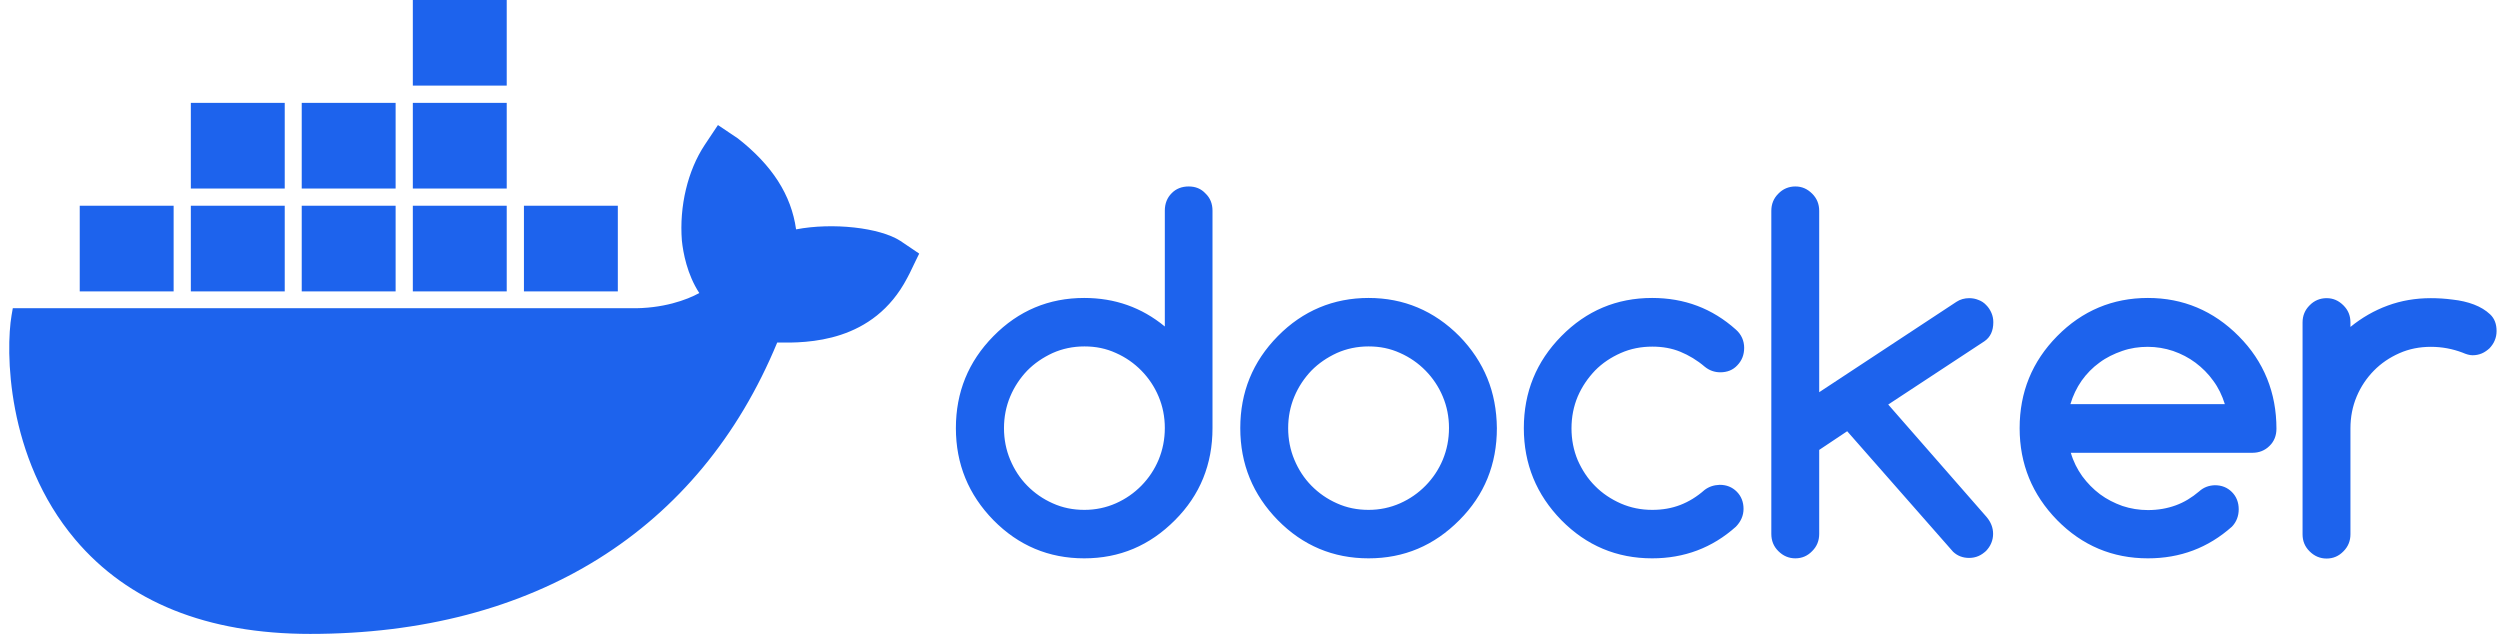
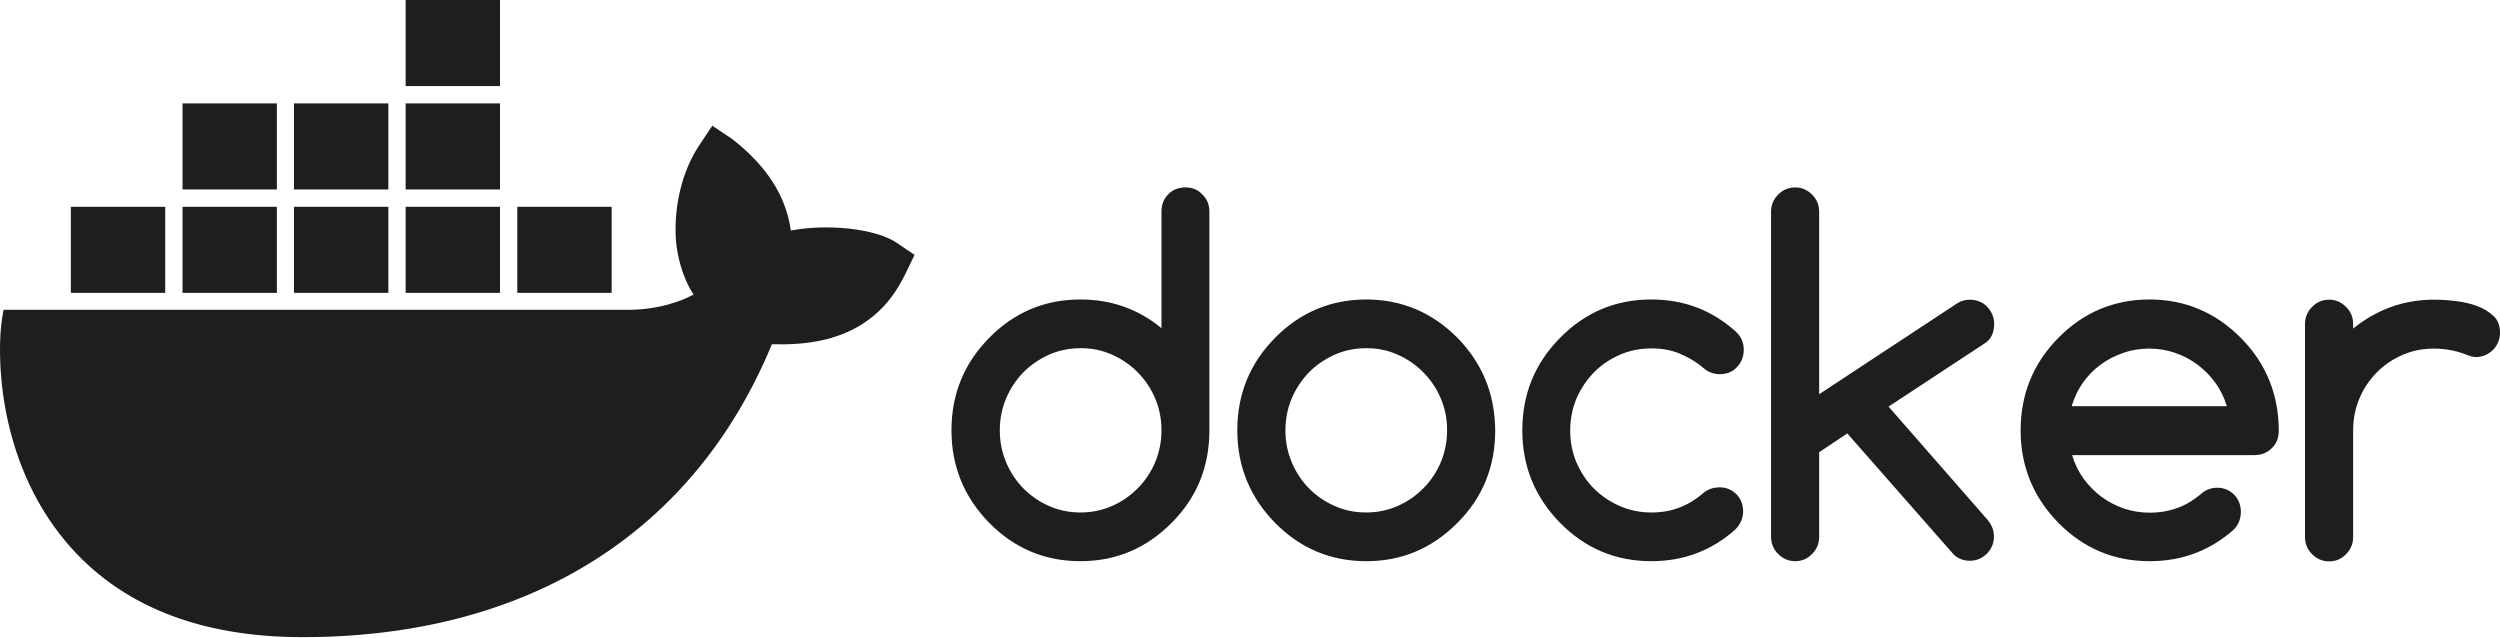
- <svg xmlns="http://www.w3.org/2000/svg" width="197" height="50" viewBox="0 0 197 50" fill="none">
-   <path d="M62.731 18.074C62.356 15.372 60.853 13.026 58.142 10.906L56.574 9.854L55.528 11.424C54.189 13.447 53.519 16.262 53.732 18.964C53.83 19.903 54.14 21.618 55.104 23.091C54.14 23.625 52.229 24.337 49.681 24.288H1.008L0.91 24.854C0.452 27.557 0.452 36.019 5.924 42.508C10.089 47.443 16.312 49.952 24.446 49.952C42.086 49.952 55.12 41.812 61.245 26.99C63.646 27.039 68.824 27.006 71.486 21.909C71.551 21.796 71.715 21.489 72.172 20.518L72.433 19.984L70.947 18.981C69.314 17.929 65.606 17.524 62.731 18.074ZM39.93 0H32.531V6.748H39.93V0ZM39.93 8.107H32.531V14.854H39.93V8.107ZM31.175 8.107H23.776V14.854H31.175V8.107ZM22.437 8.107H15.038V14.854H22.437V8.107ZM13.682 16.214H6.283V22.961H13.682V16.214ZM22.437 16.214H15.038V22.961H22.437V16.214ZM31.175 16.214H23.776V22.961H31.175V16.214ZM39.93 16.214H32.531V22.961H39.93V16.214ZM48.685 16.214H41.286V22.961H48.685V16.214ZM93.667 14.693C93.128 14.693 92.67 14.871 92.327 15.226C91.968 15.582 91.788 16.052 91.788 16.586V25.728C89.959 24.223 87.852 23.479 85.435 23.479C82.642 23.479 80.257 24.482 78.281 26.489C76.304 28.495 75.324 30.906 75.324 33.738C75.324 36.57 76.321 38.981 78.281 40.987C80.257 42.993 82.642 43.997 85.435 43.997C88.228 43.997 90.596 42.993 92.589 40.987C94.565 39.013 95.545 36.586 95.545 33.738V16.602C95.545 16.052 95.365 15.599 94.99 15.243C94.647 14.871 94.206 14.693 93.667 14.693ZM91.298 36.23C90.972 37.007 90.514 37.686 89.943 38.269C89.371 38.851 88.701 39.32 87.934 39.66C87.166 40 86.333 40.178 85.451 40.178C84.569 40.178 83.736 40.016 82.952 39.66C82.184 39.32 81.515 38.851 80.943 38.269C80.371 37.686 79.93 37.007 79.604 36.23C79.277 35.453 79.114 34.612 79.114 33.738C79.114 32.864 79.277 32.023 79.604 31.246C79.93 30.469 80.388 29.79 80.943 29.207C81.515 28.625 82.184 28.172 82.952 27.816C83.72 27.476 84.553 27.298 85.451 27.298C86.349 27.298 87.15 27.459 87.934 27.816C88.701 28.155 89.371 28.625 89.943 29.207C90.514 29.79 90.972 30.469 91.298 31.246C91.625 32.023 91.788 32.848 91.788 33.722C91.788 34.612 91.625 35.437 91.298 36.23ZM176.411 26.489C174.419 24.482 172.018 23.479 169.257 23.479C166.481 23.479 164.08 24.482 162.103 26.489C160.127 28.495 159.147 30.906 159.147 33.738C159.147 36.57 160.143 38.981 162.103 40.987C164.08 42.993 166.464 43.997 169.257 43.997C171.805 43.997 173.994 43.172 175.872 41.505C176.232 41.133 176.411 40.663 176.411 40.13C176.411 39.596 176.232 39.126 175.872 38.77C175.513 38.414 175.072 38.236 174.533 38.236C174.059 38.252 173.651 38.398 173.292 38.722C172.72 39.207 172.116 39.579 171.446 39.822C170.776 40.065 170.058 40.194 169.257 40.194C168.555 40.194 167.885 40.081 167.248 39.871C166.611 39.644 166.007 39.337 165.484 38.948C164.945 38.544 164.488 38.074 164.08 37.524C163.688 36.974 163.377 36.359 163.181 35.68H177.489C178.012 35.68 178.469 35.502 178.829 35.146C179.204 34.79 179.384 34.32 179.384 33.786C179.384 32.362 179.139 31.052 178.649 29.838C178.143 28.592 177.408 27.492 176.411 26.489ZM163.149 31.845C163.345 31.181 163.639 30.566 164.031 30C164.423 29.45 164.896 28.964 165.435 28.576C165.974 28.172 166.579 27.88 167.232 27.654C167.885 27.427 168.555 27.33 169.241 27.33C169.927 27.33 170.597 27.443 171.234 27.654C171.887 27.88 172.475 28.188 172.998 28.576C173.537 28.981 174.01 29.45 174.402 30C174.811 30.55 175.105 31.165 175.317 31.845H163.149ZM196.224 24.773C195.881 24.45 195.456 24.191 194.95 23.997C194.443 23.803 193.872 23.673 193.267 23.608C192.663 23.527 192.091 23.495 191.552 23.495C190.344 23.495 189.217 23.689 188.155 24.078C187.093 24.466 186.113 25.032 185.215 25.761V25.404C185.215 24.871 185.035 24.434 184.66 24.061C184.284 23.689 183.859 23.495 183.337 23.495C182.814 23.495 182.357 23.689 181.997 24.061C181.622 24.434 181.442 24.887 181.442 25.404V42.104C181.442 42.638 181.622 43.074 181.997 43.447C182.373 43.819 182.814 44.013 183.337 44.013C183.859 44.013 184.3 43.819 184.66 43.447C185.035 43.074 185.215 42.621 185.215 42.104V33.754C185.215 32.864 185.378 32.023 185.705 31.246C186.032 30.469 186.489 29.79 187.061 29.207C187.632 28.625 188.302 28.172 189.07 27.832C189.837 27.492 190.67 27.33 191.552 27.33C192.434 27.33 193.267 27.492 194.035 27.783C194.329 27.913 194.607 27.994 194.835 27.994C195.097 27.994 195.342 27.945 195.57 27.848C195.799 27.751 195.995 27.605 196.175 27.443C196.338 27.265 196.485 27.071 196.583 26.828C196.681 26.602 196.73 26.343 196.73 26.084C196.73 25.534 196.567 25.097 196.224 24.773ZM114.998 26.489C113.005 24.482 110.604 23.479 107.844 23.479C105.084 23.479 102.666 24.482 100.69 26.489C98.714 28.495 97.734 30.906 97.734 33.738C97.734 36.57 98.73 38.981 100.69 40.987C102.666 42.993 105.051 43.997 107.844 43.997C110.637 43.997 113.005 42.993 114.998 40.987C116.974 39.013 117.954 36.586 117.954 33.738C117.938 32.314 117.693 31.003 117.203 29.806C116.713 28.608 115.978 27.492 114.998 26.489ZM113.691 36.23C113.365 37.007 112.907 37.686 112.336 38.269C111.764 38.851 111.094 39.32 110.327 39.66C109.559 40 108.726 40.178 107.844 40.178C106.962 40.178 106.129 40.016 105.345 39.66C104.577 39.32 103.908 38.851 103.336 38.269C102.764 37.686 102.323 37.007 101.997 36.23C101.67 35.453 101.507 34.612 101.507 33.738C101.507 32.864 101.67 32.023 101.997 31.246C102.323 30.469 102.781 29.79 103.336 29.207C103.908 28.625 104.577 28.172 105.345 27.816C106.113 27.476 106.946 27.298 107.844 27.298C108.742 27.298 109.543 27.459 110.327 27.816C111.094 28.155 111.764 28.625 112.336 29.207C112.907 29.79 113.365 30.469 113.691 31.246C114.018 32.023 114.181 32.848 114.181 33.722C114.181 34.612 114.018 35.437 113.691 36.23ZM157.073 25.388C157.073 25.129 157.024 24.887 156.926 24.66C156.828 24.434 156.697 24.223 156.517 24.045C156.354 23.867 156.142 23.722 155.913 23.641C155.684 23.544 155.439 23.495 155.178 23.495C154.802 23.495 154.459 23.592 154.165 23.786L143.353 30.906V16.618C143.353 16.084 143.173 15.631 142.797 15.259C142.422 14.887 141.997 14.693 141.474 14.693C140.952 14.693 140.494 14.887 140.135 15.259C139.759 15.631 139.58 16.084 139.58 16.618V42.071C139.58 42.605 139.759 43.058 140.135 43.43C140.511 43.803 140.952 43.997 141.474 43.997C141.997 43.997 142.438 43.803 142.797 43.43C143.173 43.058 143.353 42.605 143.353 42.071V35.453L145.558 33.981L153.904 43.479C154.247 43.803 154.672 43.964 155.162 43.964C155.423 43.964 155.668 43.916 155.897 43.819C156.125 43.722 156.321 43.576 156.501 43.414C156.664 43.236 156.811 43.042 156.909 42.799C157.007 42.573 157.056 42.314 157.056 42.071C157.056 41.57 156.877 41.133 156.534 40.728L148.792 31.877L156.37 26.893C156.844 26.57 157.073 26.068 157.073 25.388ZM125.696 29.191C126.268 28.608 126.954 28.155 127.722 27.816C128.489 27.476 129.322 27.314 130.204 27.314C131.005 27.314 131.74 27.443 132.409 27.718C133.079 27.994 133.732 28.382 134.337 28.9C134.696 29.191 135.104 29.337 135.562 29.337C136.101 29.337 136.558 29.159 136.901 28.786C137.26 28.414 137.44 27.961 137.44 27.411C137.44 26.861 137.228 26.359 136.787 25.971C134.925 24.304 132.736 23.479 130.188 23.479C127.395 23.479 125.01 24.482 123.034 26.489C121.058 28.495 120.078 30.906 120.078 33.738C120.078 36.57 121.074 38.981 123.034 40.987C125.01 42.993 127.395 43.997 130.188 43.997C132.72 43.997 134.925 43.172 136.787 41.505C137.179 41.1 137.391 40.631 137.391 40.097C137.391 39.563 137.211 39.094 136.852 38.738C136.493 38.382 136.052 38.204 135.513 38.204C135.055 38.22 134.663 38.349 134.32 38.608C133.716 39.142 133.079 39.531 132.409 39.79C131.74 40.048 131.005 40.178 130.204 40.178C129.322 40.178 128.506 40.016 127.722 39.676C126.954 39.337 126.268 38.883 125.696 38.301C125.125 37.735 124.667 37.039 124.324 36.262C123.998 35.485 123.834 34.644 123.834 33.754C123.834 32.864 123.998 32.023 124.324 31.246C124.667 30.453 125.125 29.79 125.696 29.191Z" fill="#1D63ED" />
+ <svg xmlns="http://www.w3.org/2000/svg" width="196" height="50" viewBox="0 0 196 50" fill="none">
+   <path d="M62.002 18.074C61.626 15.372 60.123 13.026 57.412 10.906L55.844 9.854L54.799 11.424C53.459 13.447 52.79 16.262 53.002 18.964C53.1 19.903 53.41 21.618 54.374 23.091C53.41 23.625 51.499 24.337 48.952 24.288H0.278L0.18 24.854C-0.277 27.557 -0.277 36.019 5.195 42.508C9.36 47.443 15.582 49.952 23.716 49.952C41.356 49.952 54.391 41.812 60.516 26.99C62.916 27.039 68.094 27.006 70.757 21.909C70.822 21.796 70.985 21.489 71.442 20.518L71.704 19.984L70.218 18.981C68.584 17.929 64.876 17.524 62.002 18.074ZM39.2 0H31.802V6.748H39.2V0ZM39.2 8.107H31.802V14.854H39.2V8.107ZM30.446 8.107H23.047V14.854H30.446V8.107ZM21.707 8.107H14.309V14.854H21.707V8.107ZM12.953 16.214H5.554V22.961H12.953V16.214ZM21.707 16.214H14.309V22.961H21.707V16.214ZM30.446 16.214H23.047V22.961H30.446V16.214ZM39.2 16.214H31.802V22.961H39.2V16.214ZM47.955 16.214H40.556V22.961H47.955V16.214ZM92.937 14.693C92.398 14.693 91.941 14.871 91.598 15.226C91.239 15.582 91.059 16.052 91.059 16.586V25.728C89.23 24.223 87.123 23.479 84.705 23.479C81.912 23.479 79.528 24.482 77.551 26.489C75.575 28.495 74.595 30.906 74.595 33.738C74.595 36.57 75.591 38.981 77.551 40.987C79.528 42.993 81.912 43.997 84.705 43.997C87.498 43.997 89.867 42.993 91.859 40.987C93.835 39.013 94.816 36.586 94.816 33.738V16.602C94.816 16.052 94.636 15.599 94.26 15.243C93.917 14.871 93.476 14.693 92.937 14.693ZM90.569 36.23C90.242 37.007 89.785 37.686 89.213 38.269C88.641 38.851 87.972 39.32 87.204 39.66C86.436 40 85.603 40.178 84.722 40.178C83.84 40.178 83.007 40.016 82.222 39.66C81.455 39.32 80.785 38.851 80.213 38.269C79.642 37.686 79.201 37.007 78.874 36.23C78.547 35.453 78.384 34.612 78.384 33.738C78.384 32.864 78.547 32.023 78.874 31.246C79.201 30.469 79.658 29.79 80.213 29.207C80.785 28.625 81.455 28.172 82.222 27.816C82.99 27.476 83.823 27.298 84.722 27.298C85.62 27.298 86.42 27.459 87.204 27.816C87.972 28.155 88.641 28.625 89.213 29.207C89.785 29.79 90.242 30.469 90.569 31.246C90.895 32.023 91.059 32.848 91.059 33.722C91.059 34.612 90.895 35.437 90.569 36.23ZM175.682 26.489C173.689 24.482 171.288 23.479 168.528 23.479C165.751 23.479 163.35 24.482 161.374 26.489C159.398 28.495 158.418 30.906 158.418 33.738C158.418 36.57 159.414 38.981 161.374 40.987C163.35 42.993 165.735 43.997 168.528 43.997C171.076 43.997 173.265 43.172 175.143 41.505C175.502 41.133 175.682 40.663 175.682 40.13C175.682 39.596 175.502 39.126 175.143 38.77C174.784 38.414 174.342 38.236 173.803 38.236C173.33 38.252 172.922 38.398 172.562 38.722C171.991 39.207 171.386 39.579 170.717 39.822C170.047 40.065 169.328 40.194 168.528 40.194C167.826 40.194 167.156 40.081 166.519 39.871C165.882 39.644 165.278 39.337 164.755 38.948C164.216 38.544 163.759 38.074 163.35 37.524C162.958 36.974 162.648 36.359 162.452 35.68H176.76C177.282 35.68 177.74 35.502 178.099 35.146C178.475 34.79 178.655 34.32 178.655 33.786C178.655 32.362 178.41 31.052 177.92 29.838C177.413 28.592 176.678 27.492 175.682 26.489ZM162.419 31.845C162.615 31.181 162.909 30.566 163.301 30C163.693 29.45 164.167 28.964 164.706 28.576C165.245 28.172 165.849 27.88 166.503 27.654C167.156 27.427 167.826 27.33 168.512 27.33C169.198 27.33 169.867 27.443 170.504 27.654C171.158 27.88 171.746 28.188 172.268 28.576C172.807 28.981 173.281 29.45 173.673 30C174.081 30.55 174.375 31.165 174.588 31.845H162.419ZM195.494 24.773C195.151 24.45 194.727 24.191 194.22 23.997C193.714 23.803 193.142 23.673 192.538 23.608C191.934 23.527 191.362 23.495 190.823 23.495C189.614 23.495 188.487 23.689 187.426 24.078C186.364 24.466 185.384 25.032 184.486 25.761V25.404C184.486 24.871 184.306 24.434 183.93 24.061C183.555 23.689 183.13 23.495 182.607 23.495C182.085 23.495 181.627 23.689 181.268 24.061C180.892 24.434 180.713 24.887 180.713 25.404V42.104C180.713 42.638 180.892 43.074 181.268 43.447C181.644 43.819 182.085 44.013 182.607 44.013C183.13 44.013 183.571 43.819 183.93 43.447C184.306 43.074 184.486 42.621 184.486 42.104V33.754C184.486 32.864 184.649 32.023 184.976 31.246C185.302 30.469 185.76 29.79 186.331 29.207C186.903 28.625 187.572 28.172 188.34 27.832C189.108 27.492 189.941 27.33 190.823 27.33C191.705 27.33 192.538 27.492 193.306 27.783C193.6 27.913 193.877 27.994 194.106 27.994C194.367 27.994 194.612 27.945 194.841 27.848C195.07 27.751 195.266 27.605 195.445 27.443C195.609 27.265 195.756 27.071 195.854 26.828C195.952 26.602 196.001 26.343 196.001 26.084C196.001 25.534 195.837 25.097 195.494 24.773ZM114.269 26.489C112.276 24.482 109.875 23.479 107.115 23.479C104.354 23.479 101.937 24.482 99.96 26.489C97.984 28.495 97.004 30.906 97.004 33.738C97.004 36.57 98.001 38.981 99.96 40.987C101.937 42.993 104.322 43.997 107.115 43.997C109.908 43.997 112.276 42.993 114.269 40.987C116.245 39.013 117.225 36.586 117.225 33.738C117.209 32.314 116.964 31.003 116.474 29.806C115.984 28.608 115.249 27.492 114.269 26.489ZM112.962 36.23C112.635 37.007 112.178 37.686 111.606 38.269C111.035 38.851 110.365 39.32 109.597 39.66C108.83 40 107.997 40.178 107.115 40.178C106.233 40.178 105.4 40.016 104.616 39.66C103.848 39.32 103.178 38.851 102.607 38.269C102.035 37.686 101.594 37.007 101.267 36.23C100.941 35.453 100.777 34.612 100.777 33.738C100.777 32.864 100.941 32.023 101.267 31.246C101.594 30.469 102.051 29.79 102.607 29.207C103.178 28.625 103.848 28.172 104.616 27.816C105.383 27.476 106.216 27.298 107.115 27.298C108.013 27.298 108.813 27.459 109.597 27.816C110.365 28.155 111.035 28.625 111.606 29.207C112.178 29.79 112.635 30.469 112.962 31.246C113.289 32.023 113.452 32.848 113.452 33.722C113.452 34.612 113.289 35.437 112.962 36.23ZM156.343 25.388C156.343 25.129 156.294 24.887 156.196 24.66C156.098 24.434 155.968 24.223 155.788 24.045C155.625 23.867 155.412 23.722 155.184 23.641C154.955 23.544 154.71 23.495 154.449 23.495C154.073 23.495 153.73 23.592 153.436 23.786L142.623 30.906V16.618C142.623 16.084 142.444 15.631 142.068 15.259C141.692 14.887 141.268 14.693 140.745 14.693C140.222 14.693 139.765 14.887 139.406 15.259C139.03 15.631 138.85 16.084 138.85 16.618V42.071C138.85 42.605 139.03 43.058 139.406 43.43C139.781 43.803 140.222 43.997 140.745 43.997C141.268 43.997 141.709 43.803 142.068 43.43C142.444 43.058 142.623 42.605 142.623 42.071V35.453L144.828 33.981L153.175 43.479C153.518 43.803 153.942 43.964 154.432 43.964C154.694 43.964 154.939 43.916 155.167 43.819C155.396 43.722 155.592 43.576 155.772 43.414C155.935 43.236 156.082 43.042 156.18 42.799C156.278 42.573 156.327 42.314 156.327 42.071C156.327 41.57 156.147 41.133 155.804 40.728L148.062 31.877L155.641 26.893C156.115 26.57 156.343 26.068 156.343 25.388ZM124.967 29.191C125.539 28.608 126.225 28.155 126.992 27.816C127.76 27.476 128.593 27.314 129.475 27.314C130.275 27.314 131.01 27.443 131.68 27.718C132.35 27.994 133.003 28.382 133.607 28.9C133.967 29.191 134.375 29.337 134.832 29.337C135.371 29.337 135.829 29.159 136.172 28.786C136.531 28.414 136.711 27.961 136.711 27.411C136.711 26.861 136.498 26.359 136.057 25.971C134.195 24.304 132.007 23.479 129.459 23.479C126.666 23.479 124.281 24.482 122.305 26.489C120.328 28.495 119.348 30.906 119.348 33.738C119.348 36.57 120.345 38.981 122.305 40.987C124.281 42.993 126.666 43.997 129.459 43.997C131.99 43.997 134.195 43.172 136.057 41.505C136.449 41.1 136.662 40.631 136.662 40.097C136.662 39.563 136.482 39.094 136.123 38.738C135.763 38.382 135.322 38.204 134.783 38.204C134.326 38.22 133.934 38.349 133.591 38.608C132.987 39.142 132.35 39.531 131.68 39.79C131.01 40.048 130.275 40.178 129.475 40.178C128.593 40.178 127.776 40.016 126.992 39.676C126.225 39.337 125.539 38.883 124.967 38.301C124.395 37.735 123.938 37.039 123.595 36.262C123.268 35.485 123.105 34.644 123.105 33.754C123.105 32.864 123.268 32.023 123.595 31.246C123.938 30.453 124.395 29.79 124.967 29.191Z" fill="#1E1E1E" />
</svg>
